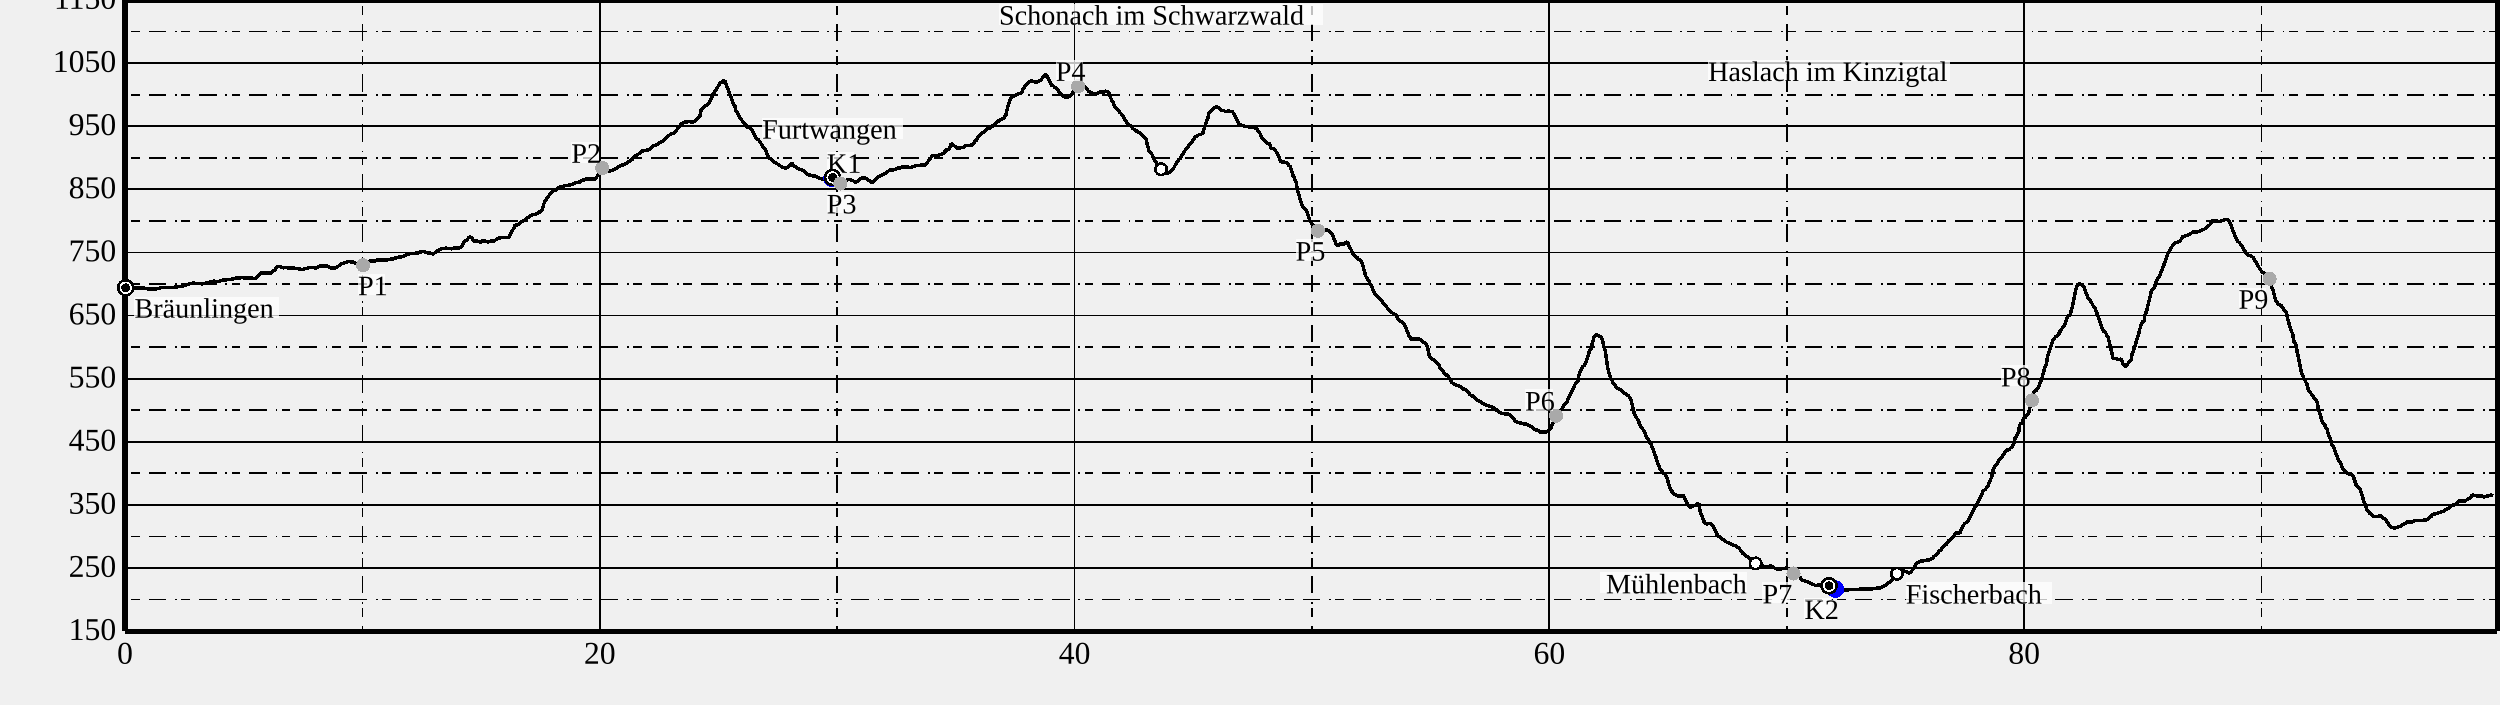
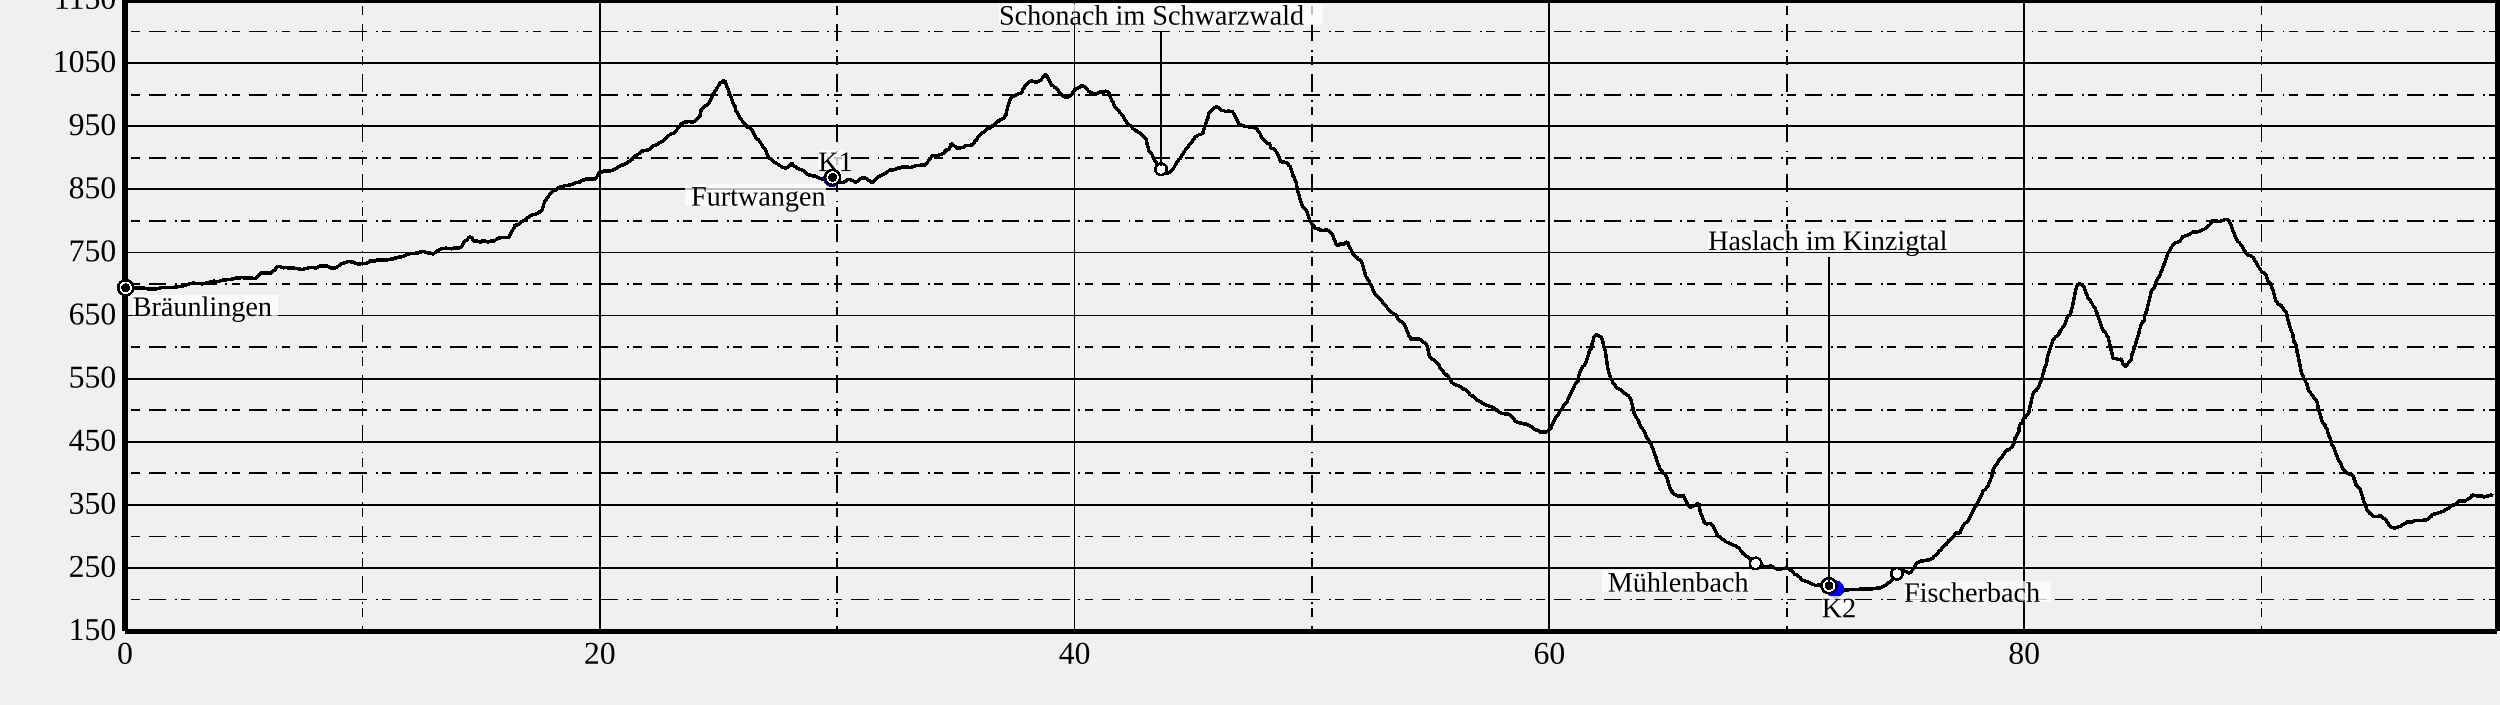
<svg xmlns="http://www.w3.org/2000/svg" height="400" width="1420">
  <g font-size="18" id="world" shape-rendering="crispEdges">
    <g id="BG" />
    <g id="SB" transform="translate(71 360)">
      <text text-anchor="middle" x="0" y="17">
0
</text>
      <text text-anchor="middle" x="269.681" y="17">
20
</text>
      <text text-anchor="middle" x="539.362" y="17">
40
</text>
      <text text-anchor="middle" x="809.043" y="17">
60
</text>
      <text text-anchor="middle" x="1078.724" y="17">
80
</text>
    </g>
    <g id="SD" transform="translate(71 0)">
      <path d="M0,0 L1347.5,0" stroke="black" stroke-width="3" />
      <path d="M0,0 L0,358.5" stroke="black" stroke-width="3" />
      <path d="M0,358.5 L1347.5,358.5" stroke="black" stroke-width="3" />
      <path d="M1347.5,0 L1347.5,358.5" stroke="black" stroke-width="3" />
      <path d="M0,358.5 L1347.5,358.5" stroke="black" stroke-width="1" />
      <path d="M0,0 L0,358.5" stroke="black" stroke-width="1" />
      <path d="M269.681,0 L269.681,358.5" stroke="black" stroke-width="1" />
      <path d="M539.362,0 L539.362,358.5" stroke="black" stroke-width="1" />
      <path d="M809.043,0 L809.043,358.5" stroke="black" stroke-width="1" />
      <path d="M1078.724,0 L1078.724,358.5" stroke="black" stroke-width="1" />
      <path d="M134.84,0 L134.84,358.5" stroke="black" stroke-dasharray="1.0,2.5,5.0,5.0,10.0,5.0" />
      <path d="M404.521,0 L404.521,358.5" stroke="black" stroke-dasharray="1.0,2.5,5.0,5.0,10.0,5.0" />
      <path d="M674.202,0 L674.202,358.5" stroke="black" stroke-dasharray="1.0,2.5,5.0,5.0,10.0,5.0" />
      <path d="M943.883,0 L943.883,358.5" stroke="black" stroke-dasharray="1.0,2.5,5.0,5.0,10.0,5.0" />
      <path d="M1213.564,0 L1213.564,358.5" stroke="black" stroke-dasharray="1.0,2.5,5.0,5.0,10.0,5.0" />
      <path d="M0,358.5 L1347.5,358.5" stroke="black" stroke-width="1" />
      <path d="M0,322.65 L1347.5,322.65" stroke="black" stroke-width="1" />
      <path d="M0,286.8 L1347.5,286.8" stroke="black" stroke-width="1" />
      <path d="M0,250.95 L1347.5,250.95" stroke="black" stroke-width="1" />
      <path d="M0,215.1 L1347.5,215.1" stroke="black" stroke-width="1" />
      <path d="M0,179.25 L1347.5,179.25" stroke="black" stroke-width="1" />
      <path d="M0,143.4 L1347.5,143.4" stroke="black" stroke-width="1" />
      <path d="M0,107.55 L1347.5,107.55" stroke="black" stroke-width="1" />
      <path d="M0,71.7 L1347.5,71.7" stroke="black" stroke-width="1" />
      <path d="M0,35.85 L1347.5,35.85" stroke="black" stroke-width="1" />
      <path d="M0,0 L1347.5,0" stroke="black" stroke-width="1" />
      <path d="M0,340.575 L1347.5,340.575" stroke="black" stroke-dasharray="1.0,2.5,5.0,5.0,10.0,5.0" />
      <path d="M0,304.725 L1347.5,304.725" stroke="black" stroke-dasharray="1.0,2.5,5.0,5.0,10.0,5.0" />
      <path d="M0,268.875 L1347.5,268.875" stroke="black" stroke-dasharray="1.0,2.5,5.0,5.0,10.0,5.0" />
      <path d="M0,233.025 L1347.5,233.025" stroke="black" stroke-dasharray="1.0,2.5,5.0,5.0,10.0,5.0" />
      <path d="M0,197.175 L1347.5,197.175" stroke="black" stroke-dasharray="1.0,2.5,5.0,5.0,10.0,5.0" />
      <path d="M0,161.325 L1347.5,161.325" stroke="black" stroke-dasharray="1.0,2.5,5.0,5.0,10.0,5.0" />
      <path d="M0,125.475 L1347.5,125.475" stroke="black" stroke-dasharray="1.0,2.5,5.0,5.0,10.0,5.0" />
      <path d="M0,89.625 L1347.5,89.625" stroke="black" stroke-dasharray="1.0,2.5,5.0,5.0,10.0,5.0" />
      <path d="M0,53.775 L1347.5,53.775" stroke="black" stroke-dasharray="1.0,2.5,5.0,5.0,10.0,5.0" />
      <path d="M0,17.925 L1347.5,17.925" stroke="black" stroke-dasharray="1.0,2.5,5.0,5.0,10.0,5.0" />
      <path d="M0.0,163.5 L0.2,163.5 L0.4,163.5 L0.8,163.5 L0.8,163.5 L1.5,163.5 L1.6,163.5 L1.7,163.5 L2.2,163.5 L2.7,163.5 L3.5,163.5 L4.0,163.5 L5.4,163.6 L5.6,163.6 L5.8,163.6 L6.0,163.6 L6.8,163.6 L7.3,163.6 L7.7,163.6 L8.0,163.6 L8.5,163.8 L9.1,163.8 L9.5,163.7 L9.9,163.7 L10.7,163.7 L11.1,163.7 L11.4,163.7 L11.8,163.8 L12.7,164.0 L13.1,164.1 L14.2,164.0 L15.3,164.2 L15.7,164.2 L16.2,164.2 L16.7,164.2 L17.3,164.1 L17.8,164.1 L18.3,163.9 L19.4,163.7 L20.6,163.4 L21.5,163.4 L22.0,163.3 L23.4,163.4 L23.8,163.4 L24.5,163.4 L24.9,163.3 L25.9,163.3 L26.6,163.3 L27.3,163.3 L33.5,162.3 L37.3,161.0 L39.0,160.7 L39.8,161.0 L41.5,161.0 L41.7,161.1 L41.9,161.1 L42.5,161.1 L44.0,161.2 L49.9,159.9 L50.1,159.7 L50.2,159.7 L51.3,159.8 L51.6,159.8 L53.1,160.0 L55.5,159.1 L56.2,159.0 L56.7,159.0 L57.1,159.0 L57.9,158.9 L58.3,158.7 L59.9,158.7 L60.8,158.5 L60.8,158.5 L61.1,158.4 L61.3,158.4 L61.6,158.3 L62.4,158.1 L62.6,158.0 L62.8,158.0 L63.0,158.0 L63.9,157.9 L64.2,157.9 L64.4,157.8 L64.6,157.8 L65.0,157.8 L65.3,157.8 L66.4,157.7 L67.5,157.8 L68.8,157.9 L69.1,157.8 L69.3,157.8 L69.7,157.9 L69.9,157.9 L70.3,157.9 L70.6,157.9 L72.1,158.0 L73.0,158.1 L73.2,158.1 L73.8,158.1 L74.4,157.8 L75.2,157.2 L76.2,156.0 L76.8,155.4 L77.1,155.1 L77.5,155.0 L78.1,154.9 L78.6,154.9 L78.8,155.0 L79.4,154.9 L80.0,155.0 L80.3,155.1 L80.6,155.2 L81.4,155.2 L81.6,155.2 L82.2,155.3 L82.3,155.2 L82.5,155.2 L82.7,155.3 L82.8,155.0 L83.0,155.0 L83.2,155.0 L83.7,154.5 L83.8,154.3 L84.3,153.9 L84.9,153.5 L85.5,152.8 L86.0,151.9 L86.4,151.7 L86.8,151.5 L87.3,151.3 L87.8,151.3 L89.9,152.1 L90.5,152.0 L91.1,152.0 L91.6,152.0 L93.1,152.2 L93.5,152.1 L94.2,152.1 L94.7,152.2 L95.2,152.2 L95.8,152.2 L100.7,153.1 L102.7,152.5 L104.5,152.1 L106.1,151.9 L107.1,152.0 L108.1,152.3 L109.0,151.9 L110.2,151.2 L111.2,151.1 L112.0,151.0 L112.6,151.0 L113.2,150.8 L113.8,150.8 L114.2,151.0 L114.8,151.2 L116.6,152.0 L117.7,152.5 L119.3,152.2 L121.4,151.0 L122.6,150.0 L124.2,149.5 L127.1,148.4 L128.2,148.7 L129.3,148.7 L130.4,149.4 L131.9,149.8 L133.1,150.1 L134.1,149.8 L135.3,149.7 L135.5,149.7 L136.7,149.7 L137.4,149.4 L139.6,148.1 L141.9,148.4 L143.1,147.5 L144.1,147.8 L144.8,147.8 L145.1,147.8 L145.7,147.6 L146.4,147.6 L147.2,147.5 L148.2,147.7 L148.8,147.7 L148.9,147.7 L149.5,147.4 L150.2,147.3 L151.8,147.1 L152.3,147.0 L152.9,146.7 L154.4,146.4 L154.8,146.2 L155.2,146.1 L155.7,145.9 L156.0,145.9 L156.4,145.9 L156.9,145.9 L161.1,144.3 L161.7,143.9 L162.1,143.9 L162.4,144.0 L162.8,144.0 L163.8,143.9 L164.4,143.9 L164.8,143.8 L165.2,143.7 L165.8,143.8 L166.1,143.8 L167.9,143.1 L169.6,142.9 L170.0,142.9 L170.5,143.3 L171.2,143.5 L173.0,143.7 L173.6,143.9 L175.0,144.3 L178.2,142.0 L179.1,141.6 L179.8,141.1 L180.7,141.1 L181.4,141.2 L182.1,141.0 L182.5,141.0 L185.7,141.3 L187.0,140.9 L187.7,140.9 L188.1,140.9 L188.7,140.9 L188.9,140.9 L189.0,140.9 L189.1,140.9 L189.4,141.0 L189.5,141.0 L190.0,140.7 L190.9,140.6 L191.9,138.9 L192.5,137.8 L192.9,136.9 L194.1,136.3 L194.5,136.1 L194.9,135.3 L195.3,134.8 L195.9,134.6 L196.9,134.8 L197.3,135.9 L197.9,136.7 L198.4,137.1 L199.6,136.7 L200.0,136.7 L200.3,137.0 L201.6,137.4 L201.9,137.4 L202.6,137.3 L203.2,136.7 L203.2,136.7 L203.6,136.8 L203.9,136.8 L206.2,137.4 L207.2,137.2 L207.6,137.0 L208.4,137.0 L208.8,137.0 L209.4,137.0 L210.1,136.5 L212.5,135.1 L215.2,134.9 L216.2,134.9 L216.6,134.9 L216.9,134.9 L217.2,134.9 L217.3,134.9 L217.9,134.9 L221.4,128.5 L221.6,127.6 L222.3,127.7 L223.1,127.7 L223.8,127.5 L224.5,126.6 L224.7,126.3 L226.1,125.4 L226.5,125.2 L226.8,125.2 L227.3,124.5 L228.5,123.7 L228.7,123.7 L229.8,122.8 L230.4,122.5 L230.7,122.5 L231.5,122.0 L231.7,122.0 L232.0,121.9 L232.8,121.7 L233.1,121.7 L233.7,121.5 L234.5,121.0 L235.1,120.9 L235.3,120.4 L237.0,119.4 L237.8,116.0 L238.6,114.3 L240.1,111.8 L240.4,111.7 L240.9,110.9 L242.2,109.1 L242.5,108.9 L242.7,108.9 L242.8,108.8 L243.1,108.5 L243.3,108.5 L243.7,108.2 L243.9,108.1 L244.1,108.1 L244.3,108.0 L244.6,108.0 L244.8,107.9 L244.9,107.8 L245.7,107.2 L246.0,106.9 L246.3,106.7 L246.6,106.5 L246.9,106.3 L247.3,106.2 L247.7,106.2 L248.0,106.1 L249.2,105.6 L250.1,105.4 L250.6,105.4 L252.9,105.1 L254.4,104.4 L255.1,104.4 L255.6,103.8 L256.2,103.8 L257.8,103.5 L258.8,103.2 L259.2,102.7 L259.9,102.3 L261.3,102.1 L261.8,101.8 L262.0,101.4 L263.1,101.6 L264.4,101.7 L265.0,101.5 L265.3,101.5 L265.9,101.6 L266.1,101.6 L266.7,101.6 L267.5,101.5 L269.2,98.0 L269.7,97.8 L271.1,97.6 L271.3,97.6 L271.4,97.6 L272.8,96.8 L273.3,96.9 L274.2,97.3 L274.3,97.3 L274.4,97.3 L274.8,97.2 L275.0,97.2 L275.6,97.1 L276.3,96.9 L277.2,96.6 L278.0,96.1 L278.6,95.7 L279.8,95.2 L280.3,94.6 L280.8,94.4 L281.6,94.2 L281.9,94.0 L282.6,93.7 L282.9,93.6 L283.3,93.4 L283.8,93.1 L284.5,93.0 L285.1,92.8 L285.5,92.5 L285.7,92.0 L286.5,91.8 L288.0,90.6 L288.4,90.2 L289.6,88.4 L289.9,88.4 L292.2,87.2 L293.3,85.9 L294.7,85.6 L295.1,85.4 L295.3,85.4 L295.7,85.4 L296.8,85.1 L297.1,85.1 L297.6,85.0 L299.0,84.1 L300.5,82.6 L301.4,82.4 L301.9,82.0 L302.8,81.8 L303.3,81.3 L303.6,81.0 L304.7,80.5 L305.6,80.0 L306.2,79.7 L306.9,78.6 L307.7,78.1 L309.1,76.7 L309.4,76.7 L309.7,76.4 L310.4,75.9 L311.1,75.9 L311.3,75.9 L311.8,75.9 L313.0,74.4 L314.6,71.8 L315.0,71.8 L315.7,71.2 L315.8,70.4 L316.0,70.4 L316.2,70.1 L316.7,69.9 L318.1,69.3 L318.4,69.4 L318.8,69.2 L318.9,69.2 L319.1,69.2 L319.2,69.2 L319.5,69.2 L319.7,69.1 L319.9,69.1 L320.7,68.9 L320.8,69.1 L321.0,69.1 L321.6,69.2 L321.9,69.2 L322.2,69.2 L322.4,69.2 L322.6,69.3 L322.7,69.3 L323.1,69.3 L323.7,68.7 L323.9,68.4 L324.1,68.4 L324.3,68.2 L326.5,66.2 L327.2,62.4 L328.2,61.7 L329.2,60.7 L329.7,60.1 L330.2,59.6 L330.6,59.6 L331.2,59.2 L331.9,58.2 L332.4,57.3 L334.0,53.5 L334.7,52.5 L335.5,51.2 L336.4,49.8 L338.2,46.8 L338.9,46.8 L339.5,46.1 L340.2,46.1 L340.8,46.1 L343.8,54.2 L345.5,58.8 L345.9,59.7 L346.3,59.7 L347.0,63.0 L348.0,64.3 L348.4,65.1 L349.0,66.8 L349.4,66.8 L349.8,67.6 L350.5,68.5 L352.8,70.9 L353.2,72.1 L354.8,72.7 L355.7,73.6 L355.9,73.6 L357.7,77.0 L359.0,79.3 L359.8,79.3 L361.3,81.6 L362.8,84.0 L363.5,84.5 L364.9,88.0 L365.3,88.6 L365.6,89.6 L366.8,90.4 L367.2,90.4 L367.3,90.4 L367.6,91.2 L368.2,91.9 L370.1,92.8 L373.4,95.0 L374.4,95.3 L374.6,95.3 L374.8,95.3 L375.1,95.3 L375.4,95.3 L375.9,95.3 L376.3,95.0 L378.9,92.8 L379.4,93.4 L380.1,94.2 L381.8,95.5 L382.0,95.6 L382.3,95.9 L382.7,96.0 L382.9,96.2 L383.0,96.2 L383.5,96.3 L383.7,96.3 L383.8,96.3 L384.0,96.3 L384.2,96.3 L384.3,96.3 L384.4,96.5 L384.6,96.6 L384.8,96.6 L385.0,96.6 L386.0,97.3 L387.0,98.5 L387.0,98.5 L388.1,99.3 L388.5,99.4 L388.6,99.4 L388.8,99.5 L389.1,99.5 L389.5,99.5 L389.6,99.5 L389.7,99.5 L389.9,99.7 L390.1,99.7 L390.3,99.7 L390.5,99.8 L390.8,99.9 L391.0,100.0 L391.1,100.0 L391.9,100.0 L392.7,100.3 L393.1,100.6 L393.5,100.8 L393.6,100.9 L394.3,101.3 L394.8,101.5 L395.2,101.5 L395.3,101.5 L395.4,101.6 L395.6,101.6 L395.8,101.7 L396.2,101.8 L396.4,101.8 L396.6,101.8 L396.7,101.8 L396.8,101.8 L397.4,101.9 L398.3,102.2 L398.5,102.2 L399.0,102.1 L399.7,101.8 L400.3,101.7 L400.9,101.7 L401.2,101.5 L401.4,101.5 L401.6,101.5 L401.9,101.5 L402.6,101.7 L403.3,102.0 L405.0,103.3 L405.3,103.4 L405.5,103.5 L405.9,103.5 L405.9,103.5 L406.4,103.7 L406.6,103.6 L407.0,103.6 L407.2,103.6 L407.2,103.6 L407.4,103.6 L407.7,103.5 L407.8,103.5 L407.9,103.5 L408.7,103.2 L409.2,102.8 L409.8,102.7 L410.3,102.3 L410.7,101.9 L411.0,101.9 L411.6,102.0 L411.6,102.0 L412.6,102.3 L413.4,102.6 L414.2,103.0 L414.4,103.6 L414.5,103.6 L414.6,103.6 L415.5,103.4 L415.9,103.1 L417.4,101.8 L418.0,101.5 L418.6,101.1 L419.4,100.8 L420.2,101.1 L420.5,101.1 L421.1,101.3 L421.1,101.3 L422.1,102.4 L422.9,102.6 L423.7,103.0 L423.9,103.6 L424.0,103.6 L424.1,103.6 L425.0,103.4 L425.4,103.1 L426.9,101.0 L427.5,100.9 L428.1,100.4 L428.7,99.9 L429.0,99.8 L429.2,99.7 L429.3,99.7 L429.9,99.4 L430.4,99.2 L430.6,99.0 L431.3,98.8 L431.5,98.6 L431.8,98.5 L433.2,97.4 L433.6,97.2 L434.6,96.5 L435.5,96.5 L435.8,96.6 L438.1,96.0 L438.2,96.0 L439.1,95.4 L439.9,95.4 L440.6,95.3 L441.6,94.7 L442.7,94.7 L443.8,94.8 L444.6,95.0 L444.7,95.0 L445.1,95.0 L445.5,95.1 L446.6,95.0 L449.0,94.2 L450.0,94.0 L450.6,94.0 L451.5,94.1 L452.1,93.8 L452.7,93.8 L453.5,93.8 L453.8,93.8 L453.9,93.8 L454.3,93.7 L454.6,93.7 L458.4,88.7 L459.2,88.2 L460.2,88.2 L460.9,88.2 L461.4,88.6 L465.7,86.6 L465.9,85.4 L468.2,84.8 L469.3,81.6 L473.1,84.3 L473.8,84.1 L473.9,84.1 L474.1,84.1 L475.0,83.8 L476.2,83.7 L477.3,82.9 L478.2,82.6 L479.3,82.6 L479.6,82.6 L480.2,82.5 L480.8,82.5 L481.2,82.1 L481.4,82.1 L481.8,81.7 L482.7,80.4 L483.5,79.7 L484.2,78.6 L484.7,77.3 L484.8,77.3 L485.5,76.9 L486.4,76.0 L487.0,75.5 L487.4,75.3 L488.7,74.0 L489.1,74.0 L489.3,73.5 L489.8,73.0 L490.2,72.9 L491.1,72.8 L491.4,72.6 L491.9,72.2 L492.2,71.7 L492.9,71.6 L493.1,71.4 L493.3,71.2 L493.9,70.6 L494.7,70.0 L495.8,68.9 L496.1,68.7 L496.5,68.7 L496.8,68.6 L497.3,68.1 L497.5,67.8 L497.6,67.8 L497.7,67.8 L498.2,67.5 L498.3,67.5 L498.5,67.5 L498.8,67.4 L499.5,66.5 L499.9,65.9 L500.2,65.8 L500.6,63.9 L501.6,60.0 L502.5,57.3 L503.3,55.5 L503.7,54.7 L504.4,54.5 L504.7,54.5 L505.0,54.5 L505.5,54.2 L505.7,54.2 L506.5,53.9 L506.9,53.5 L507.1,53.5 L507.3,53.3 L507.5,53.3 L508.5,52.9 L508.7,52.9 L509.0,52.9 L509.5,52.1 L509.8,51.2 L512.0,47.8 L513.5,46.3 L513.9,46.3 L514.8,45.9 L515.7,46.1 L517.7,46.8 L518.1,46.3 L518.4,46.3 L518.6,46.4 L518.9,46.4 L519.5,45.9 L520.4,45.3 L521.7,43.2 L522.9,42.5 L523.3,42.3 L525.1,46.2 L526.3,48.5 L526.8,48.7 L527.1,48.7 L527.4,48.8 L528.1,49.7 L528.6,49.7 L529.2,50.4 L529.8,51.1 L530.6,52.3 L531.4,53.2 L531.8,53.4 L532.5,54.0 L532.6,54.3 L532.8,54.4 L533.3,54.7 L533.5,54.9 L533.6,54.9 L534.1,55.1 L534.3,55.0 L534.5,55.2 L535.0,55.0 L535.5,55.1 L535.6,55.1 L535.8,54.9 L536.3,54.5 L536.5,54.5 L536.9,54.5 L537.5,53.9 L538.3,52.6 L538.8,51.9 L538.9,51.9 L539.7,50.5 L540.1,50.5 L540.7,50.2 L541.0,50.2 L541.4,50.0 L541.8,49.5 L542.3,49.5 L543.2,48.8 L543.4,48.8 L544.4,48.8 L545.6,49.9 L546.7,51.1 L547.6,52.1 L548.2,52.1 L548.6,52.8 L549.1,52.8 L549.7,53.3 L549.9,53.3 L550.9,53.6 L553.6,52.3 L556.0,52.3 L556.2,52.2 L556.5,51.8 L556.6,51.8 L557.0,51.8 L558.3,52.2 L558.9,52.8 L559.1,53.0 L559.4,54.5 L560.6,57.2 L561.3,58.1 L561.9,60.0 L562.1,60.3 L562.3,61.1 L562.7,61.3 L563.0,61.5 L563.1,61.5 L563.2,61.5 L563.6,61.9 L564.3,62.8 L564.5,62.8 L564.7,63.0 L564.9,63.3 L565.1,64.0 L565.5,64.2 L566.4,65.3 L567.0,65.8 L567.7,67.6 L569.1,69.6 L569.5,70.4 L569.7,70.8 L570.7,71.2 L571.1,71.4 L571.5,71.7 L571.8,72.2 L572.5,73.0 L572.9,73.3 L573.5,73.6 L573.9,74.1 L574.3,74.3 L574.6,74.5 L575.0,74.5 L575.3,74.9 L576.1,75.3 L576.3,75.5 L576.5,75.5 L580.1,79.4 L580.6,81.9 L581.6,85.5 L583.1,87.4 L583.7,88.4 L583.9,89.7 L584.1,89.7 L584.2,89.7 L585.2,91.7 L585.6,92.1 L586.4,93.5 L586.5,93.5 L587.0,94.7 L587.5,94.7 L587.6,95.2 L588.2,96.0 L588.5,96.4 L588.6,96.6 L590.2,97.9 L590.8,98.1 L591.3,98.4 L591.6,98.6 L591.8,98.6 L592.0,98.2 L592.6,98.2 L592.9,98.0 L593.1,97.9 L593.8,97.5 L593.9,97.2 L594.5,96.8 L594.6,96.5 L595.3,95.9 L595.9,95.0 L596.5,93.8 L597.3,92.4 L597.8,91.7 L598.5,91.0 L598.7,90.3 L599.0,90.3 L599.5,89.9 L599.8,89.3 L600.5,88.0 L600.8,87.5 L601.3,86.8 L602.3,85.1 L602.6,84.6 L602.9,84.6 L603.9,83.2 L604.4,82.3 L604.8,81.9 L606.4,80.1 L606.9,79.3 L607.3,78.6 L607.8,77.8 L608.4,77.7 L608.6,77.5 L609.1,77.1 L609.4,77.0 L609.8,76.6 L610.0,76.6 L610.2,76.4 L610.5,76.4 L610.7,76.4 L611.3,76.2 L611.7,76.0 L611.9,75.9 L612.2,75.7 L612.4,74.9 L612.6,73.9 L615.1,66.9 L615.3,65.7 L615.6,63.7 L616.0,63.7 L617.0,62.8 L617.2,62.8 L618.3,61.5 L619.2,60.9 L619.5,60.9 L620.3,60.6 L621.4,61.4 L621.5,61.4 L622.5,62.2 L623.1,62.8 L624.0,62.8 L624.8,63.2 L625.7,63.3 L626.2,63.2 L626.9,63.0 L628.6,63.4 L629.0,63.5 L630.0,64.6 L630.8,66.6 L632.5,69.8 L632.8,70.3 L633.1,70.4 L633.3,70.4 L633.6,71.0 L633.6,71.0 L633.9,71.1 L634.1,71.1 L634.5,71.2 L634.8,71.2 L635.1,71.2 L635.4,71.4 L635.7,71.6 L636.0,71.7 L636.4,71.8 L636.9,71.9 L637.2,71.8 L637.4,71.9 L637.5,71.9 L637.9,72.0 L638.3,72.1 L638.8,72.2 L639.1,72.1 L640.0,72.1 L640.3,72.2 L640.9,72.4 L641.3,72.6 L641.8,72.7 L642.1,72.8 L642.7,73.2 L643.3,73.8 L643.7,74.4 L644.9,76.1 L645.5,77.6 L646.0,78.8 L647.4,79.9 L648.1,80.9 L648.5,81.2 L649.9,81.5 L650.2,81.6 L650.3,82.1 L650.6,83.0 L650.8,83.4 L650.9,83.9 L651.1,84.2 L651.3,84.3 L652.1,84.3 L652.9,84.7 L653.1,85.0 L653.2,85.0 L653.4,85.3 L653.5,85.6 L653.7,85.9 L655.1,88.5 L655.7,89.9 L656.5,91.9 L657.4,91.9 L657.7,91.7 L657.9,92.2 L658.1,92.0 L658.3,92.0 L658.5,92.3 L658.7,92.3 L659.0,92.3 L659.6,92.5 L659.9,92.5 L660.3,93.0 L660.7,93.5 L661.2,94.3 L661.7,94.0 L662.8,97.3 L663.1,98.1 L663.5,100.1 L663.8,100.1 L664.5,102.1 L664.8,102.1 L665.2,103.6 L665.9,107.8 L667.9,114.5 L668.4,116.4 L668.5,116.4 L669.2,117.8 L670.3,118.6 L671.0,119.2 L672.5,124.1 L674.1,127.2 L675.1,127.9 L675.9,129.5 L677.6,130.1 L678.0,130.1 L678.4,130.2 L678.9,130.7 L680.7,130.9 L682.1,130.6 L683.1,130.6 L683.7,131.3 L684.0,131.3 L685.8,133.4 L686.8,135.9 L688.0,139.0 L688.3,139.2 L688.7,139.7 L689.5,139.3 L689.8,138.8 L689.9,138.8 L690.4,138.5 L690.9,138.5 L691.8,138.8 L692.1,138.9 L692.4,138.7 L692.6,138.1 L693.6,137.7 L693.7,137.6 L693.9,137.6 L694.3,137.6 L694.7,138.3 L694.9,139.0 L695.3,139.8 L695.8,141.1 L696.4,141.7 L697.2,143.4 L697.5,144.1 L697.7,144.4 L698.1,145.2 L698.5,145.2 L699.0,145.8 L699.4,146.2 L699.9,146.2 L700.1,146.5 L700.5,147.3 L701.2,147.7 L701.5,147.7 L701.8,147.7 L702.8,149.7 L704.8,157.1 L705.0,157.1 L706.1,159.0 L706.4,159.0 L706.8,160.0 L707.0,160.7 L707.3,161.3 L708.3,162.9 L709.2,165.6 L709.7,166.3 L710.0,167.2 L710.7,167.9 L711.1,168.2 L711.4,168.3 L711.6,168.3 L712.6,169.5 L712.9,169.7 L713.5,170.4 L714.0,171.1 L714.4,171.9 L714.7,172.5 L715.0,172.5 L715.7,173.2 L716.4,174.1 L717.4,175.5 L718.9,176.9 L719.9,177.8 L720.4,178.0 L720.7,178.4 L721.7,178.6 L722.1,179.1 L722.8,180.5 L723.2,181.3 L724.4,182.3 L725.0,182.7 L725.4,182.9 L725.9,183.3 L726.8,184.5 L727.3,185.5 L728.0,187.3 L729.4,191.0 L730.0,191.5 L730.4,192.4 L730.5,192.4 L730.8,192.8 L731.1,192.5 L731.4,192.3 L731.5,192.3 L731.7,192.2 L732.6,192.6 L733.3,193.0 L733.7,192.9 L734.0,192.8 L734.3,192.4 L735.1,192.5 L735.3,192.8 L735.5,192.8 L736.7,193.7 L736.9,194.0 L737.1,194.2 L737.3,194.5 L737.5,194.5 L737.9,194.5 L738.6,194.7 L739.0,195.3 L739.4,196.0 L740.0,197.8 L740.9,202.3 L741.3,203.1 L741.5,203.1 L741.8,203.5 L742.0,203.5 L742.2,203.9 L742.7,203.9 L742.8,204.2 L742.9,204.2 L742.9,204.2 L743.0,204.3 L743.0,204.3 L743.1,204.3 L743.1,204.3 L743.2,204.3 L743.5,204.4 L743.7,204.8 L744.0,204.8 L745.7,206.7 L746.1,207.3 L746.3,207.3 L746.8,208.9 L748.4,210.3 L749.1,211.9 L749.4,211.9 L749.7,212.5 L750.4,213.0 L750.9,213.0 L751.8,214.2 L752.7,215.6 L753.9,217.6 L754.3,217.6 L754.7,217.9 L755.1,218.1 L755.8,218.5 L755.9,218.5 L756.3,218.7 L756.6,218.8 L757.0,218.9 L757.5,219.2 L757.5,219.2 L758.3,219.6 L758.9,220.0 L759.2,220.2 L760.3,221.1 L760.8,221.1 L761.3,221.0 L763.5,223.3 L764.1,224.4 L764.3,224.4 L764.6,224.7 L764.9,224.9 L765.4,224.9 L765.7,224.9 L766.1,224.9 L766.3,225.6 L766.5,225.6 L766.7,225.6 L767.1,226.5 L767.5,226.8 L769.0,227.8 L769.8,228.1 L770.2,228.3 L770.6,228.6 L771.4,229.2 L772.0,229.4 L773.1,230.1 L773.4,230.3 L773.7,230.3 L774.0,230.3 L774.5,230.6 L774.9,230.8 L775.3,230.7 L776.7,231.3 L777.2,231.5 L777.6,231.5 L778.2,232.2 L778.7,232.5 L779.3,233.2 L779.7,233.5 L780.3,234.1 L780.7,234.2 L781.2,234.4 L781.4,234.7 L781.7,234.7 L781.8,234.7 L781.9,234.7 L782.2,234.8 L782.5,234.9 L783.1,234.9 L783.8,235.1 L783.9,235.1 L784.0,235.1 L784.0,235.1 L784.1,235.1 L784.2,235.1 L784.4,235.1 L784.7,235.2 L785.0,235.2 L785.7,235.3 L786.0,235.3 L786.3,235.4 L786.5,235.4 L787.2,236.2 L788.9,237.7 L789.5,238.9 L790.0,239.5 L791.0,239.8 L791.7,240.1 L791.8,240.1 L792.3,240.2 L793.2,240.4 L793.5,240.6 L793.7,240.6 L794.1,240.7 L795.5,240.8 L795.9,241.0 L796.6,241.3 L796.8,241.6 L797.3,241.6 L797.9,241.8 L798.4,242.0 L799.2,242.7 L799.5,243.0 L800.2,243.7 L800.6,244.0 L801.1,244.2 L801.6,244.1 L801.9,244.2 L802.0,244.3 L802.5,244.4 L803.0,244.7 L803.3,245.0 L804.0,245.4 L804.5,245.5 L804.8,245.5 L805.3,245.5 L805.5,245.5 L805.8,245.5 L806.1,245.5 L806.3,245.5 L806.4,245.5 L806.7,245.5 L807.1,245.4 L807.3,245.1 L807.5,245.1 L807.9,245.1 L808.4,244.7 L808.6,244.6 L809.8,243.3 L809.9,243.0 L810.7,241.0 L811.8,238.7 L812.8,236.9 L814.3,235.1 L814.7,234.0 L816.6,231.6 L817.5,229.8 L817.8,229.8 L818.9,228.8 L819.4,227.0 L820.8,224.3 L821.7,222.4 L822.4,221.1 L823.7,218.2 L825.3,216.4 L825.8,212.9 L828.0,208.0 L828.2,208.0 L828.5,208.0 L829.1,207.1 L830.1,204.9 L830.5,203.8 L832.0,198.6 L832.5,198.6 L833.2,195.9 L834.4,191.5 L835.8,189.9 L836.2,190.3 L836.6,190.8 L836.7,190.8 L837.0,190.8 L837.4,191.1 L837.6,191.1 L838.1,191.1 L838.6,191.9 L838.9,192.7 L839.2,193.1 L839.8,196.0 L840.9,199.6 L841.5,204.3 L842.3,209.5 L843.3,213.1 L843.8,214.8 L844.0,215.2 L844.2,215.2 L844.3,216.1 L844.6,216.1 L844.9,216.5 L845.2,217.5 L845.4,217.8 L845.6,217.8 L845.7,217.8 L846.2,218.5 L846.5,219.3 L847.5,220.4 L847.7,220.5 L848.1,220.6 L848.8,221.2 L848.9,221.2 L849.1,221.4 L849.6,221.4 L849.9,221.9 L851.1,223.0 L851.7,223.4 L852.4,223.8 L852.5,223.8 L852.7,224.1 L852.8,224.1 L852.9,224.4 L853.1,224.4 L853.6,224.4 L853.7,224.4 L853.8,224.7 L854.0,224.7 L855.5,227.5 L857.0,233.9 L857.1,234.6 L857.3,234.6 L858.1,236.7 L858.7,237.5 L859.1,238.2 L859.4,238.2 L859.7,238.9 L860.2,241.2 L860.6,241.2 L860.7,241.7 L861.5,243.0 L862.8,244.7 L863.4,246.3 L864.4,248.6 L865.0,249.1 L865.9,251.0 L866.1,251.6 L866.9,252.0 L867.2,254.0 L867.9,254.7 L868.1,255.8 L868.8,257.8 L869.4,258.8 L869.9,261.3 L870.7,263.3 L871.3,264.6 L871.7,265.9 L872.1,267.1 L872.6,267.1 L873.4,268.1 L873.5,268.8 L873.6,268.8 L874.8,269.1 L875.7,271.2 L876.1,272.5 L877.8,277.9 L878.0,277.9 L878.6,278.7 L878.9,279.9 L879.3,279.9 L879.7,280.5 L880.0,280.5 L880.4,280.9 L881.5,281.3 L882.0,281.7 L882.8,281.8 L883.1,281.8 L883.8,281.8 L884.0,281.8 L884.6,281.6 L884.9,281.1 L885.1,281.8 L885.4,281.8 L887.6,286.8 L889.2,288.3 L889.7,287.8 L890.2,287.8 L890.3,287.8 L890.6,287.4 L892.3,287.0 L893.2,286.1 L893.9,286.1 L894.2,287.9 L894.9,291.4 L896.7,295.5 L897.0,296.8 L897.3,296.8 L897.6,296.8 L898.1,297.7 L898.3,297.7 L899.2,297.4 L899.4,297.4 L900.1,297.3 L900.4,297.2 L901.3,297.8 L901.5,298.4 L902.3,299.1 L903.1,301.2 L904.1,302.9 L904.3,303.8 L905.2,304.7 L905.7,304.7 L905.9,305.2 L906.7,305.4 L907.3,306.3 L908.5,306.9 L909.2,307.6 L909.6,307.8 L910.3,308.2 L910.6,308.2 L911.3,308.6 L911.6,308.6 L913.4,309.5 L914.0,309.8 L914.4,309.8 L914.7,309.8 L914.9,310.1 L915.4,310.5 L916.3,311.0 L917.4,312.2 L917.9,313.0 L918.7,314.1 L919.9,315.1 L920.2,315.3 L920.8,316.0 L921.1,316.0 L921.4,316.0 L921.8,316.6 L921.9,316.6 L922.1,316.7 L922.5,316.8 L923.1,317.4 L923.4,317.4 L924.1,318.2 L924.2,318.2 L924.7,318.7 L925.0,318.9 L925.7,319.2 L926.2,319.4 L926.6,319.4 L927.1,319.8 L927.5,320.0 L927.7,320.2 L927.9,320.3 L928.3,320.4 L928.7,320.7 L928.8,320.7 L929.4,321.1 L929.8,321.2 L930.2,321.4 L930.5,321.6 L930.9,321.7 L931.1,321.8 L931.3,321.7 L931.5,321.9 L931.8,321.7 L932.0,321.7 L932.3,321.8 L932.6,321.8 L933.0,321.7 L934.0,321.7 L934.5,321.5 L935.2,321.6 L937.2,322.8 L937.6,323.0 L938.8,323.3 L938.9,323.2 L939.2,323.2 L940.0,323.2 L940.2,323.2 L940.5,323.1 L940.7,323.1 L941.5,323.0 L941.9,323.0 L943.0,322.7 L943.8,322.4 L944.4,322.9 L945.2,323.3 L947.0,324.5 L947.7,325.4 L948.3,326.1 L948.9,326.4 L950.0,326.7 L951.4,328.0 L953.0,329.7 L954.9,330.2 L955.1,330.2 L959.7,332.3 L959.7,332.7 L959.8,332.7 L960.1,332.6 L960.7,332.6 L962.5,332.1 L962.8,332.2 L963.8,332.1 L963.9,332.1 L964.1,332.1 L964.2,332.1 L964.3,332.3 L965.3,332.4 L966.9,333.0 L967.4,333.2 L967.9,333.3 L968.2,333.3 L968.4,333.4 L968.6,333.4 L968.8,333.5 L969.4,333.6 L969.8,333.5 L970.5,333.7 L970.9,333.9 L971.3,334.3 L971.5,334.5 L972.8,334.8 L973.7,335.0 L973.9,335.1 L974.6,335.1 L975.1,335.1 L975.3,335.1 L975.5,335.2 L975.8,335.2 L976.0,335.2 L976.4,335.1 L976.5,335.1 L976.7,335.1 L976.9,335.1 L977.3,335.1 L978.2,335.0 L978.6,335.0 L978.8,335.0 L979.0,335.0 L979.8,334.9 L980.3,334.9 L981.4,334.8 L982.1,334.8 L983.8,334.8 L986.5,334.6 L988.8,334.6 L990.1,334.6 L991.6,334.5 L991.8,334.5 L995.1,334.1 L995.4,333.9 L995.5,333.9 L996.7,333.9 L996.9,333.9 L997.9,333.5 L1000.1,332.5 L1000.5,332.5 L1001.0,331.5 L1002.1,330.8 L1002.3,330.8 L1003.4,329.4 L1003.7,329.4 L1004.1,328.7 L1004.1,328.7 L1004.8,328.3 L1005.0,327.6 L1005.4,327.1 L1006.0,326.7 L1006.5,326.1 L1007.5,324.4 L1008.0,323.8 L1008.4,323.7 L1009.2,323.8 L1009.6,324.0 L1009.6,324.0 L1010.1,324.1 L1010.6,324.2 L1011.0,324.5 L1011.4,324.7 L1011.5,324.7 L1011.7,324.7 L1012.2,324.8 L1012.7,325.2 L1013.2,325.4 L1013.6,325.6 L1013.8,325.3 L1013.9,325.3 L1016.4,322.5 L1017.2,320.3 L1017.9,319.8 L1018.5,319.6 L1019.2,319.0 L1019.8,318.9 L1020.0,318.7 L1020.4,318.7 L1021.2,318.6 L1021.5,318.5 L1021.8,318.5 L1021.9,318.4 L1022.0,318.4 L1022.2,318.4 L1022.8,318.3 L1023.5,318.2 L1024.4,318.2 L1025.2,317.8 L1026.0,317.5 L1026.7,317.2 L1027.3,316.2 L1028.7,315.1 L1029.5,314.3 L1029.9,313.8 L1030.4,312.8 L1031.0,312.8 L1032.3,311.1 L1033.0,310.5 L1033.7,309.5 L1034.5,309.2 L1035.0,308.5 L1035.6,307.8 L1035.8,306.9 L1036.1,306.9 L1036.8,306.7 L1037.3,306.0 L1037.9,305.4 L1038.5,305.0 L1039.8,302.9 L1040.0,302.9 L1040.3,302.7 L1040.6,302.8 L1042.1,302.6 L1042.3,302.6 L1043.8,299.0 L1045.0,297.3 L1046.1,296.7 L1046.6,296.1 L1046.8,296.1 L1047.9,293.8 L1050.3,289.2 L1050.7,287.8 L1051.1,287.8 L1054.7,280.9 L1055.2,278.9 L1056.6,278.1 L1057.9,276.3 L1058.3,275.9 L1058.8,274.2 L1060.3,270.9 L1061.0,267.2 L1061.7,265.3 L1062.2,264.9 L1063.1,263.8 L1063.9,262.2 L1064.7,261.1 L1065.5,260.5 L1066.1,259.8 L1066.3,259.0 L1066.6,258.4 L1069.0,255.6 L1069.5,255.6 L1069.9,255.6 L1070.8,254.6 L1071.8,253.9 L1072.0,253.9 L1073.0,251.5 L1073.2,250.4 L1073.3,250.4 L1073.5,248.8 L1074.3,248.0 L1075.1,245.7 L1075.4,245.7 L1075.7,245.0 L1076.0,242.3 L1076.3,241.1 L1077.7,239.9 L1078.4,237.4 L1078.7,237.4 L1079.3,237.1 L1080.5,235.2 L1080.8,235.2 L1081.1,235.2 L1083.1,226.3 L1084.0,222.8 L1084.6,222.3 L1085.4,221.9 L1085.5,221.9 L1085.6,221.7 L1085.7,221.7 L1085.9,221.3 L1085.9,221.3 L1086.3,220.9 L1086.4,220.9 L1086.6,220.4 L1086.9,220.2 L1087.0,219.6 L1087.1,219.6 L1087.4,218.7 L1087.6,218.0 L1087.9,216.9 L1088.2,216.5 L1088.9,214.7 L1089.2,213.2 L1089.6,211.6 L1090.0,210.4 L1090.2,209.7 L1090.3,208.8 L1090.4,208.8 L1091.3,206.9 L1091.7,204.4 L1092.1,202.2 L1094.2,196.0 L1094.6,194.6 L1095.0,192.7 L1095.4,192.7 L1096.3,191.6 L1096.8,190.8 L1097.6,191.2 L1098.1,189.7 L1098.9,189.2 L1099.2,187.7 L1099.5,187.7 L1100.6,186.0 L1100.8,185.7 L1101.6,185.0 L1102.5,182.3 L1102.8,181.4 L1103.6,179.4 L1104.7,179.0 L1104.9,179.0 L1105.5,176.0 L1106.1,174.3 L1108.0,164.4 L1109.3,161.3 L1109.7,161.3 L1110.2,161.6 L1110.4,161.6 L1111.0,161.3 L1111.3,161.7 L1111.8,162.2 L1112.8,163.2 L1113.8,166.1 L1114.4,167.7 L1114.8,168.8 L1115.6,169.9 L1116.3,170.8 L1116.6,171.3 L1116.8,171.3 L1117.4,172.7 L1117.7,173.3 L1118.7,174.8 L1119.0,174.8 L1119.8,177.6 L1120.0,177.6 L1120.5,179.5 L1121.0,180.3 L1122.2,184.2 L1122.3,184.2 L1122.9,186.0 L1123.2,186.7 L1123.9,188.1 L1124.2,188.5 L1124.3,188.5 L1124.5,188.5 L1124.6,188.5 L1125.2,189.4 L1125.9,190.9 L1126.2,190.9 L1126.6,192.4 L1128.6,200.7 L1129.0,203.1 L1129.4,203.9 L1129.7,203.8 L1130.1,203.7 L1130.4,203.7 L1130.7,203.7 L1130.9,203.7 L1131.4,203.9 L1131.5,203.9 L1131.7,204.0 L1132.3,204.3 L1132.5,204.3 L1133.8,204.0 L1134.8,206.6 L1136.5,208.2 L1137.0,207.4 L1137.1,207.4 L1137.3,207.4 L1137.5,206.7 L1139.2,204.8 L1139.5,204.3 L1140.1,200.8 L1141.0,198.5 L1141.8,196.0 L1142.3,194.4 L1142.9,192.3 L1144.1,188.3 L1144.3,186.8 L1144.5,186.8 L1145.3,184.0 L1145.9,182.7 L1146.4,182.7 L1146.7,182.7 L1146.8,182.1 L1146.9,182.1 L1147.2,179.6 L1147.8,177.9 L1148.0,177.2 L1148.3,176.6 L1149.8,170.2 L1150.2,168.7 L1150.4,168.1 L1150.6,167.1 L1151.1,164.7 L1151.4,164.7 L1151.5,164.4 L1151.7,164.4 L1152.4,163.7 L1152.7,162.8 L1153.1,162.4 L1153.3,160.7 L1154.1,159.3 L1154.4,158.3 L1155.1,157.8 L1155.4,157.4 L1155.8,156.7 L1156.0,155.8 L1156.1,155.3 L1156.7,154.3 L1156.9,153.7 L1157.4,152.3 L1158.6,149.0 L1159.2,147.1 L1159.9,145.4 L1160.3,143.7 L1160.7,143.2 L1161.2,142.6 L1161.7,141.5 L1162.8,139.9 L1163.1,139.2 L1163.5,138.7 L1164.2,138.4 L1164.6,137.9 L1165.0,137.8 L1165.8,137.6 L1166.2,137.6 L1167.3,136.9 L1168.9,134.2 L1169.3,134.2 L1169.5,134.2 L1170.7,133.7 L1171.4,133.7 L1174.5,131.9 L1176.1,131.7 L1176.6,131.7 L1178.1,131.5 L1179.4,131.0 L1179.6,130.8 L1179.8,130.7 L1180.2,130.5 L1180.8,130.3 L1181.4,129.9 L1181.6,129.6 L1182.1,129.5 L1182.1,129.5 L1182.3,129.2 L1182.4,129.0 L1182.7,128.6 L1183.0,128.5 L1184.0,127.8 L1184.3,127.6 L1184.4,127.3 L1185.2,126.0 L1185.8,125.3 L1186.2,125.4 L1187.3,125.6 L1187.8,125.6 L1188.4,125.6 L1188.8,125.7 L1189.1,125.9 L1189.5,125.9 L1189.7,125.9 L1192.6,124.7 L1194.0,124.7 L1195.1,125.3 L1196.0,127.2 L1196.5,128.3 L1197.2,130.9 L1198.2,133.2 L1198.8,134.5 L1199.3,135.9 L1199.8,136.2 L1200.3,137.5 L1200.7,137.5 L1201.4,138.4 L1201.8,138.8 L1202.5,139.8 L1202.9,140.6 L1203.6,141.8 L1205.0,143.9 L1205.5,144.5 L1206.0,144.9 L1206.7,145.1 L1207.0,145.1 L1207.4,145.1 L1208.8,146.3 L1211.4,150.7 L1212.7,152.9 L1213.7,154.2 L1214.0,154.4 L1214.4,155.0 L1214.7,155.0 L1215.7,155.8 L1216.2,156.1 L1216.6,157.7 L1216.9,158.7 L1217.5,160.6 L1218.1,160.6 L1218.4,160.8 L1219.0,162.1 L1219.2,163.0 L1219.5,163.6 L1219.7,164.5 L1220.0,164.5 L1221.3,169.8 L1221.7,170.8 L1223.4,173.1 L1223.7,173.0 L1223.9,173.0 L1224.1,173.2 L1224.8,173.5 L1225.4,175.0 L1225.7,175.0 L1226.0,175.5 L1226.3,175.9 L1226.9,176.9 L1227.6,177.5 L1227.9,178.3 L1228.4,181.0 L1228.7,181.8 L1229.1,183.7 L1229.3,184.6 L1230.4,187.5 L1230.7,188.8 L1231.1,188.8 L1231.5,191.4 L1231.9,193.5 L1232.2,194.8 L1232.8,194.8 L1233.3,196.8 L1233.8,200.0 L1234.5,202.8 L1235.8,209.9 L1236.5,212.5 L1236.8,213.5 L1237.2,213.5 L1237.6,215.0 L1237.9,215.6 L1238.1,216.1 L1238.4,216.1 L1238.7,217.4 L1239.2,217.4 L1240.0,221.0 L1240.4,221.8 L1240.7,222.1 L1241.1,222.6 L1242.0,224.1 L1242.2,224.1 L1242.3,224.1 L1242.5,224.1 L1242.6,224.7 L1242.8,225.1 L1243.1,225.7 L1243.9,226.5 L1244.7,227.1 L1245.2,228.7 L1245.7,231.7 L1246.9,235.7 L1248.0,239.5 L1248.5,240.4 L1249.6,241.0 L1249.8,242.6 L1249.9,242.6 L1250.7,243.3 L1251.6,247.1 L1252.4,248.6 L1252.8,250.0 L1253.6,253.0 L1253.9,253.0 L1254.2,253.7 L1254.9,254.6 L1255.8,257.9 L1256.0,257.9 L1256.7,259.9 L1257.7,262.2 L1258.3,262.2 L1259.0,264.8 L1260.2,266.9 L1261.0,268.1 L1261.6,268.1 L1261.9,268.8 L1262.6,268.8 L1263.4,269.3 L1264.5,269.1 L1265.6,270.3 L1267.4,275.8 L1267.7,275.8 L1268.4,276.9 L1268.8,276.9 L1268.9,277.5 L1269.4,277.5 L1271.6,284.5 L1273.3,288.9 L1273.4,289.5 L1273.9,290.3 L1274.1,290.3 L1275.1,291.7 L1275.9,291.8 L1276.0,291.8 L1276.1,292.3 L1276.2,292.8 L1276.2,292.8 L1277.0,293.2 L1277.2,293.2 L1277.5,293.2 L1277.8,293.3 L1278.1,293.5 L1278.8,293.4 L1280.3,293.1 L1280.6,293.1 L1281.0,293.0 L1281.3,293.1 L1281.9,293.8 L1282.2,294.1 L1282.6,294.1 L1282.8,294.4 L1283.3,294.6 L1283.7,295.0 L1284.3,295.5 L1284.5,295.5 L1284.8,296.3 L1285.4,297.0 L1285.7,297.9 L1286.0,298.5 L1287.0,299.1 L1287.3,299.4 L1288.1,299.6 L1288.3,299.6 L1288.5,299.7 L1288.8,299.8 L1289.0,299.9 L1289.7,299.8 L1290.3,299.7 L1291.0,299.6 L1291.3,299.3 L1291.6,299.1 L1292.0,299.0 L1292.3,299.0 L1292.9,298.5 L1293.2,298.0 L1293.8,297.9 L1294.1,297.7 L1295.6,297.1 L1295.8,296.8 L1296.6,296.3 L1296.8,296.3 L1297.1,296.2 L1297.6,296.2 L1298.7,296.9 L1300.1,296.0 L1301.0,295.7 L1301.5,295.7 L1302.1,295.7 L1302.8,295.7 L1303.1,295.6 L1303.5,295.6 L1304.5,295.6 L1305.6,295.5 L1306.1,295.5 L1306.7,295.5 L1307.1,295.5 L1307.6,295.1 L1310.2,293.1 L1310.5,292.4 L1310.9,292.1 L1311.2,292.1 L1311.6,291.8 L1311.9,291.8 L1312.4,291.9 L1313.0,291.7 L1313.5,291.5 L1314.0,291.2 L1314.9,291.0 L1315.2,290.8 L1315.4,290.8 L1316.0,290.6 L1316.3,290.7 L1317.5,290.1 L1317.8,289.7 L1317.9,289.5 L1318.6,289.3 L1319.7,288.7 L1320.0,288.7 L1320.4,288.2 L1320.8,287.3 L1322.9,286.8 L1323.2,286.6 L1323.8,286.2 L1324.9,285.1 L1326.6,284.2 L1327.5,284.6 L1328.1,284.6 L1329.3,284.5 L1329.9,284.0 L1330.1,284.0 L1330.5,283.6 L1331.7,282.9 L1332.2,282.5 L1332.6,282.5 L1332.9,281.6 L1333.5,281.1 L1334.4,281.5 L1334.7,281.3 L1335.9,281.7 L1336.5,281.6 L1336.9,281.5 L1337.3,281.6 L1337.6,281.7 L1338.7,281.7 L1339.2,282.0 L1339.3,282.1 L1339.4,282.1 L1339.9,282.2 L1341.8,281.7 L1341.9,281.8 L1342.2,281.6 L1342.3,281.6 L1343.8,281.5 L1344.1,281.5 L1344.6,280.3" fill="transparent" id="track" stroke="black" stroke-linejoin="miter" stroke-miterlimit="1" stroke-width="2" />
      <g>
        <g>
-           <circle cx="401.57" cy="101.169" fill="Blue" id="wp-0" r="5" />
+           <circle cx="401.57" cy="101.169" fill="Blue" id="wp-7" r="5" />
        </g>
-         <rect fill="white" fill-opacity="0.75" height="12" id="label-bg" width="15.611" x="398.668" y="86.169" />
-         <text font-size="16.0" id="wp-0/text" text-anchor="start" x="398.668" y="98.169">
+         <rect fill="white" fill-opacity="0.75" height="12" id="label-bg" width="15.611" x="393.765" y="85.169" />
+         <text font-size="16.0" id="wp-7/text" text-anchor="start" x="393.765" y="97.169">
K1
</text>
        <g>
-           <circle cx="971.527" cy="334.588" fill="Blue" id="wp-1" r="5" />
+           <circle cx="971.527" cy="334.588" fill="Blue" id="wp-21" r="5" />
        </g>
-         <rect fill="white" fill-opacity="0.75" height="12" id="label-bg" width="15.611" x="953.917" y="339.588" />
-         <text font-size="16.0" id="wp-1/text" text-anchor="start" x="953.917" y="351.588">
+         <rect fill="white" fill-opacity="0.75" height="12" id="label-bg" width="15.611" x="963.722" y="338.588" />
+         <text font-size="16.0" id="wp-21/text" text-anchor="start" x="963.722" y="350.588">
K2
</text>
        <g>
-           <circle cx="0.377" cy="163.44" fill="Black" id="wp-2" r="5" />
-           <circle cx="0.377" cy="163.44" fill="white" id="wp-2-little-white" r="3.5" />
-           <circle cx="0.377" cy="163.44" fill="black" id="wp-2-little-white" r="2.5" />
+           <circle cx="401.921" cy="100.774" fill="Black" id="wp-5" r="5" />
+           <circle cx="401.921" cy="100.774" fill="white" id="wp-5-little-white" r="3.5" />
+           <circle cx="401.921" cy="100.774" fill="black" id="wp-5-little-white" r="2.5" />
        </g>
-         <rect fill="white" fill-opacity="0.75" height="12" id="label-bg" width="82.305" x="5.377" y="168.44" />
-         <text font-size="16.0" id="wp-2/text" text-anchor="start" x="5.377" y="180.440">
+         <rect fill="white" fill-opacity="0.75" height="12" id="label-bg" width="80.032" x="317.889" y="104.774" />
+         <text font-size="16.0" id="wp-5/text" text-anchor="end" x="397.921" y="116.774">
+ Furtwangen
+ </text>
+         <g>
+           <circle cx="967.918" cy="332.724" fill="Black" id="wp-18" r="5" />
+           <circle cx="967.918" cy="332.724" fill="white" id="wp-18-little-white" r="3.5" />
+           <circle cx="967.918" cy="332.724" fill="black" id="wp-18-little-white" r="2.5" />
+         </g>
+         <rect fill="white" fill-opacity="0.75" height="12" id="label-bg" width="137.442" x="899.197" y="130" />
+         <text font-size="16.0" id="wp-18/text" text-anchor="start" x="899.197" y="142.000">
+ Haslach im Kinzigtal
+ </text>
+         <path d="M967.92,146.00 L967.92,330.72" fill="transparent" id="link" stroke="black" stroke-linejoin="miter" stroke-miterlimit="1" />
+         <g>
+           <circle cx="0.377" cy="163.44" fill="Black" id="wp-1" r="5" />
+           <circle cx="0.377" cy="163.44" fill="white" id="wp-1-little-white" r="3.5" />
+           <circle cx="0.377" cy="163.44" fill="black" id="wp-1-little-white" r="2.5" />
+         </g>
+         <rect fill="white" fill-opacity="0.75" height="12" id="label-bg" width="82.305" x="4.377" y="167.44" />
+         <text font-size="16.0" id="wp-1/text" text-anchor="start" x="4.377" y="179.440">
Bräunlingen
</text>
        <g>
-           <circle cx="401.921" cy="100.774" fill="Black" id="wp-3" r="5" />
-           <circle cx="401.921" cy="100.774" fill="white" id="wp-3-little-white" r="3.5" />
-           <circle cx="401.921" cy="100.774" fill="black" id="wp-3-little-white" r="2.5" />
-         </g>
-         <rect fill="white" fill-opacity="0.75" height="12" id="label-bg" width="80.032" x="361.905" y="66.774" />
-         <text font-size="16.0" id="wp-3/text" text-anchor="start" x="361.905" y="78.774">
- Furtwangen
- </text>
-         <g>
-           <circle cx="588.496" cy="96.114" fill="Black" id="wp-4" r="4" />
-           <circle cx="588.496" cy="96.114" fill="white" id="wp-4-little-white" r="2.5" />
+           <circle cx="588.496" cy="96.114" fill="Black" id="wp-11" r="4" />
+           <circle cx="588.496" cy="96.114" fill="white" id="wp-11-little-white" r="2.5" />
        </g>
        <rect fill="white" fill-opacity="0.75" height="12" id="label-bg" width="184.147" x="496.423" y="2" />
-         <text font-size="16.0" id="wp-4/text" text-anchor="start" x="496.423" y="14.000">
+         <text font-size="16.0" id="wp-11/text" text-anchor="start" x="496.423" y="14.000">
Schonach im Schwarzwald
</text>
+         <path d="M588.50,18.00 L588.50,94.11" fill="transparent" id="link" stroke="black" stroke-linejoin="miter" stroke-miterlimit="1" />
        <g>
-           <circle cx="926.169" cy="320.033" fill="Black" id="wp-5" r="4" />
-           <circle cx="926.169" cy="320.033" fill="white" id="wp-5-little-white" r="2.5" />
+           <circle cx="926.169" cy="320.033" fill="Black" id="wp-12" r="4" />
+           <circle cx="926.169" cy="320.033" fill="white" id="wp-12-little-white" r="2.5" />
        </g>
-         <rect fill="white" fill-opacity="0.75" height="12" id="label-bg" width="83.347" x="837.822" y="325.033" />
-         <text font-size="16.0" id="wp-5/text" text-anchor="end" x="921.169" y="337.033">
+         <rect fill="white" fill-opacity="0.75" height="12" id="label-bg" width="83.347" x="838.822" y="324.033" />
+         <text font-size="16.0" id="wp-12/text" text-anchor="end" x="922.169" y="336.033">
Mühlenbach
</text>
        <g>
-           <circle cx="967.918" cy="332.724" fill="Black" id="wp-6" r="5" />
-           <circle cx="967.918" cy="332.724" fill="white" id="wp-6-little-white" r="3.5" />
-           <circle cx="967.918" cy="332.724" fill="black" id="wp-6-little-white" r="2.5" />
+           <circle cx="1006.461" cy="325.841" fill="Black" id="wp-19" r="4" />
+           <circle cx="1006.461" cy="325.841" fill="white" id="wp-19-little-white" r="2.5" />
        </g>
-         <rect fill="white" fill-opacity="0.75" height="12" id="label-bg" width="137.442" x="899.197" y="34" />
-         <text font-size="16.0" id="wp-6/text" text-anchor="start" x="899.197" y="46.000">
- Haslach im Kinzigtal
- </text>
-         <g>
-           <circle cx="1006.461" cy="325.841" fill="Black" id="wp-7" r="4" />
-           <circle cx="1006.461" cy="325.841" fill="white" id="wp-7-little-white" r="2.5" />
-         </g>
-         <rect fill="white" fill-opacity="0.75" height="12" id="label-bg" width="83.347" x="1011.461" y="330.841" />
-         <text font-size="16.0" id="wp-7/text" text-anchor="start" x="1011.461" y="342.841">
+         <rect fill="white" fill-opacity="0.75" height="12" id="label-bg" width="83.347" x="1010.461" y="329.841" />
+         <text font-size="16.0" id="wp-19/text" text-anchor="start" x="1010.461" y="341.841">
Fischerbach
- </text>
-         <g>
-           <circle cx="135.252" cy="150.678" fill="Darkgray" id="wp-8" r="4" />
-         </g>
-         <rect fill="white" fill-opacity="0.75" height="12" id="label-bg" width="15.611" x="132.349" y="155.678" />
-         <text font-size="16.0" id="wp-8/text" text-anchor="start" x="132.349" y="167.678">
- P1
- </text>
-         <g>
-           <circle cx="271.099" cy="95.469" fill="Darkgray" id="wp-9" r="4" />
-         </g>
-         <rect fill="white" fill-opacity="0.75" height="12" id="label-bg" width="15.611" x="253.488" y="80.469" />
-         <text font-size="16.0" id="wp-9/text" text-anchor="start" x="253.488" y="92.469">
- P2
- </text>
-         <g>
-           <circle cx="406.373" cy="104.216" fill="Darkgray" id="wp-10" r="4" />
-         </g>
-         <rect fill="white" fill-opacity="0.75" height="12" id="label-bg" width="15.611" x="398.568" y="109.216" />
-         <text font-size="16.0" id="wp-10/text" text-anchor="start" x="398.568" y="121.216">
- P3
- </text>
-         <g>
-           <circle cx="541.366" cy="48.935" fill="Darkgray" id="wp-11" r="4" />
-         </g>
-         <rect fill="white" fill-opacity="0.75" height="12" id="label-bg" width="15.611" x="528.658" y="33.935" />
-         <text font-size="16.0" id="wp-11/text" text-anchor="start" x="528.658" y="45.935">
- P4
- </text>
-         <g>
-           <circle cx="677.6" cy="131.032" fill="Darkgray" id="wp-12" r="4" />
-         </g>
-         <rect fill="white" fill-opacity="0.75" height="12" id="label-bg" width="15.611" x="664.892" y="136.032" />
-         <text font-size="16.0" id="wp-12/text" text-anchor="start" x="664.892" y="148.032">
- P5
- </text>
-         <g>
-           <circle cx="812.827" cy="236.18" fill="Darkgray" id="wp-13" r="4" />
-         </g>
-         <rect fill="white" fill-opacity="0.75" height="12" id="label-bg" width="15.611" x="795.217" y="221.18" />
-         <text font-size="16.0" id="wp-13/text" text-anchor="start" x="795.217" y="233.180">
- P6
- </text>
-         <g>
-           <circle cx="947.688" cy="325.733" fill="Darkgray" id="wp-14" r="4" />
-         </g>
-         <rect fill="white" fill-opacity="0.75" height="12" id="label-bg" width="15.611" x="930.078" y="330.733" />
-         <text font-size="16.0" id="wp-14/text" text-anchor="start" x="930.078" y="342.733">
- P7
- </text>
-         <g>
-           <circle cx="1083.112" cy="227.468" fill="Darkgray" id="wp-15" r="4" />
-         </g>
-         <rect fill="white" fill-opacity="0.75" height="12" id="label-bg" width="15.611" x="1065.502" y="207.468" />
-         <text font-size="16.0" id="wp-15/text" text-anchor="start" x="1065.502" y="219.468">
- P8
- </text>
-         <g>
-           <circle cx="1218.119" cy="158.349" fill="Darkgray" id="wp-16" r="4" />
-         </g>
-         <rect fill="white" fill-opacity="0.75" height="12" id="label-bg" width="15.611" x="1200.508" y="163.349" />
-         <text font-size="16.0" id="wp-16/text" text-anchor="start" x="1200.508" y="175.349">
- P9
</text>
      </g>
    </g>
    <g id="SL" transform="translate(0 0)">
      <text text-anchor="end" x="66" y="363.5">
150
</text>
      <text text-anchor="end" x="66" y="327.65">
250
</text>
      <text text-anchor="end" x="66" y="291.8">
350
</text>
      <text text-anchor="end" x="66" y="255.95">
450
</text>
      <text text-anchor="end" x="66" y="220.1">
550
</text>
      <text text-anchor="end" x="66" y="184.25">
650
</text>
      <text text-anchor="end" x="66" y="148.4">
750
</text>
      <text text-anchor="end" x="66" y="112.55">
850
</text>
      <text text-anchor="end" x="66" y="76.7">
950
</text>
      <text text-anchor="end" x="66" y="40.85">
1050
</text>
      <text text-anchor="end" x="66" y="5">
1150
</text>
    </g>
  </g>
</svg>
